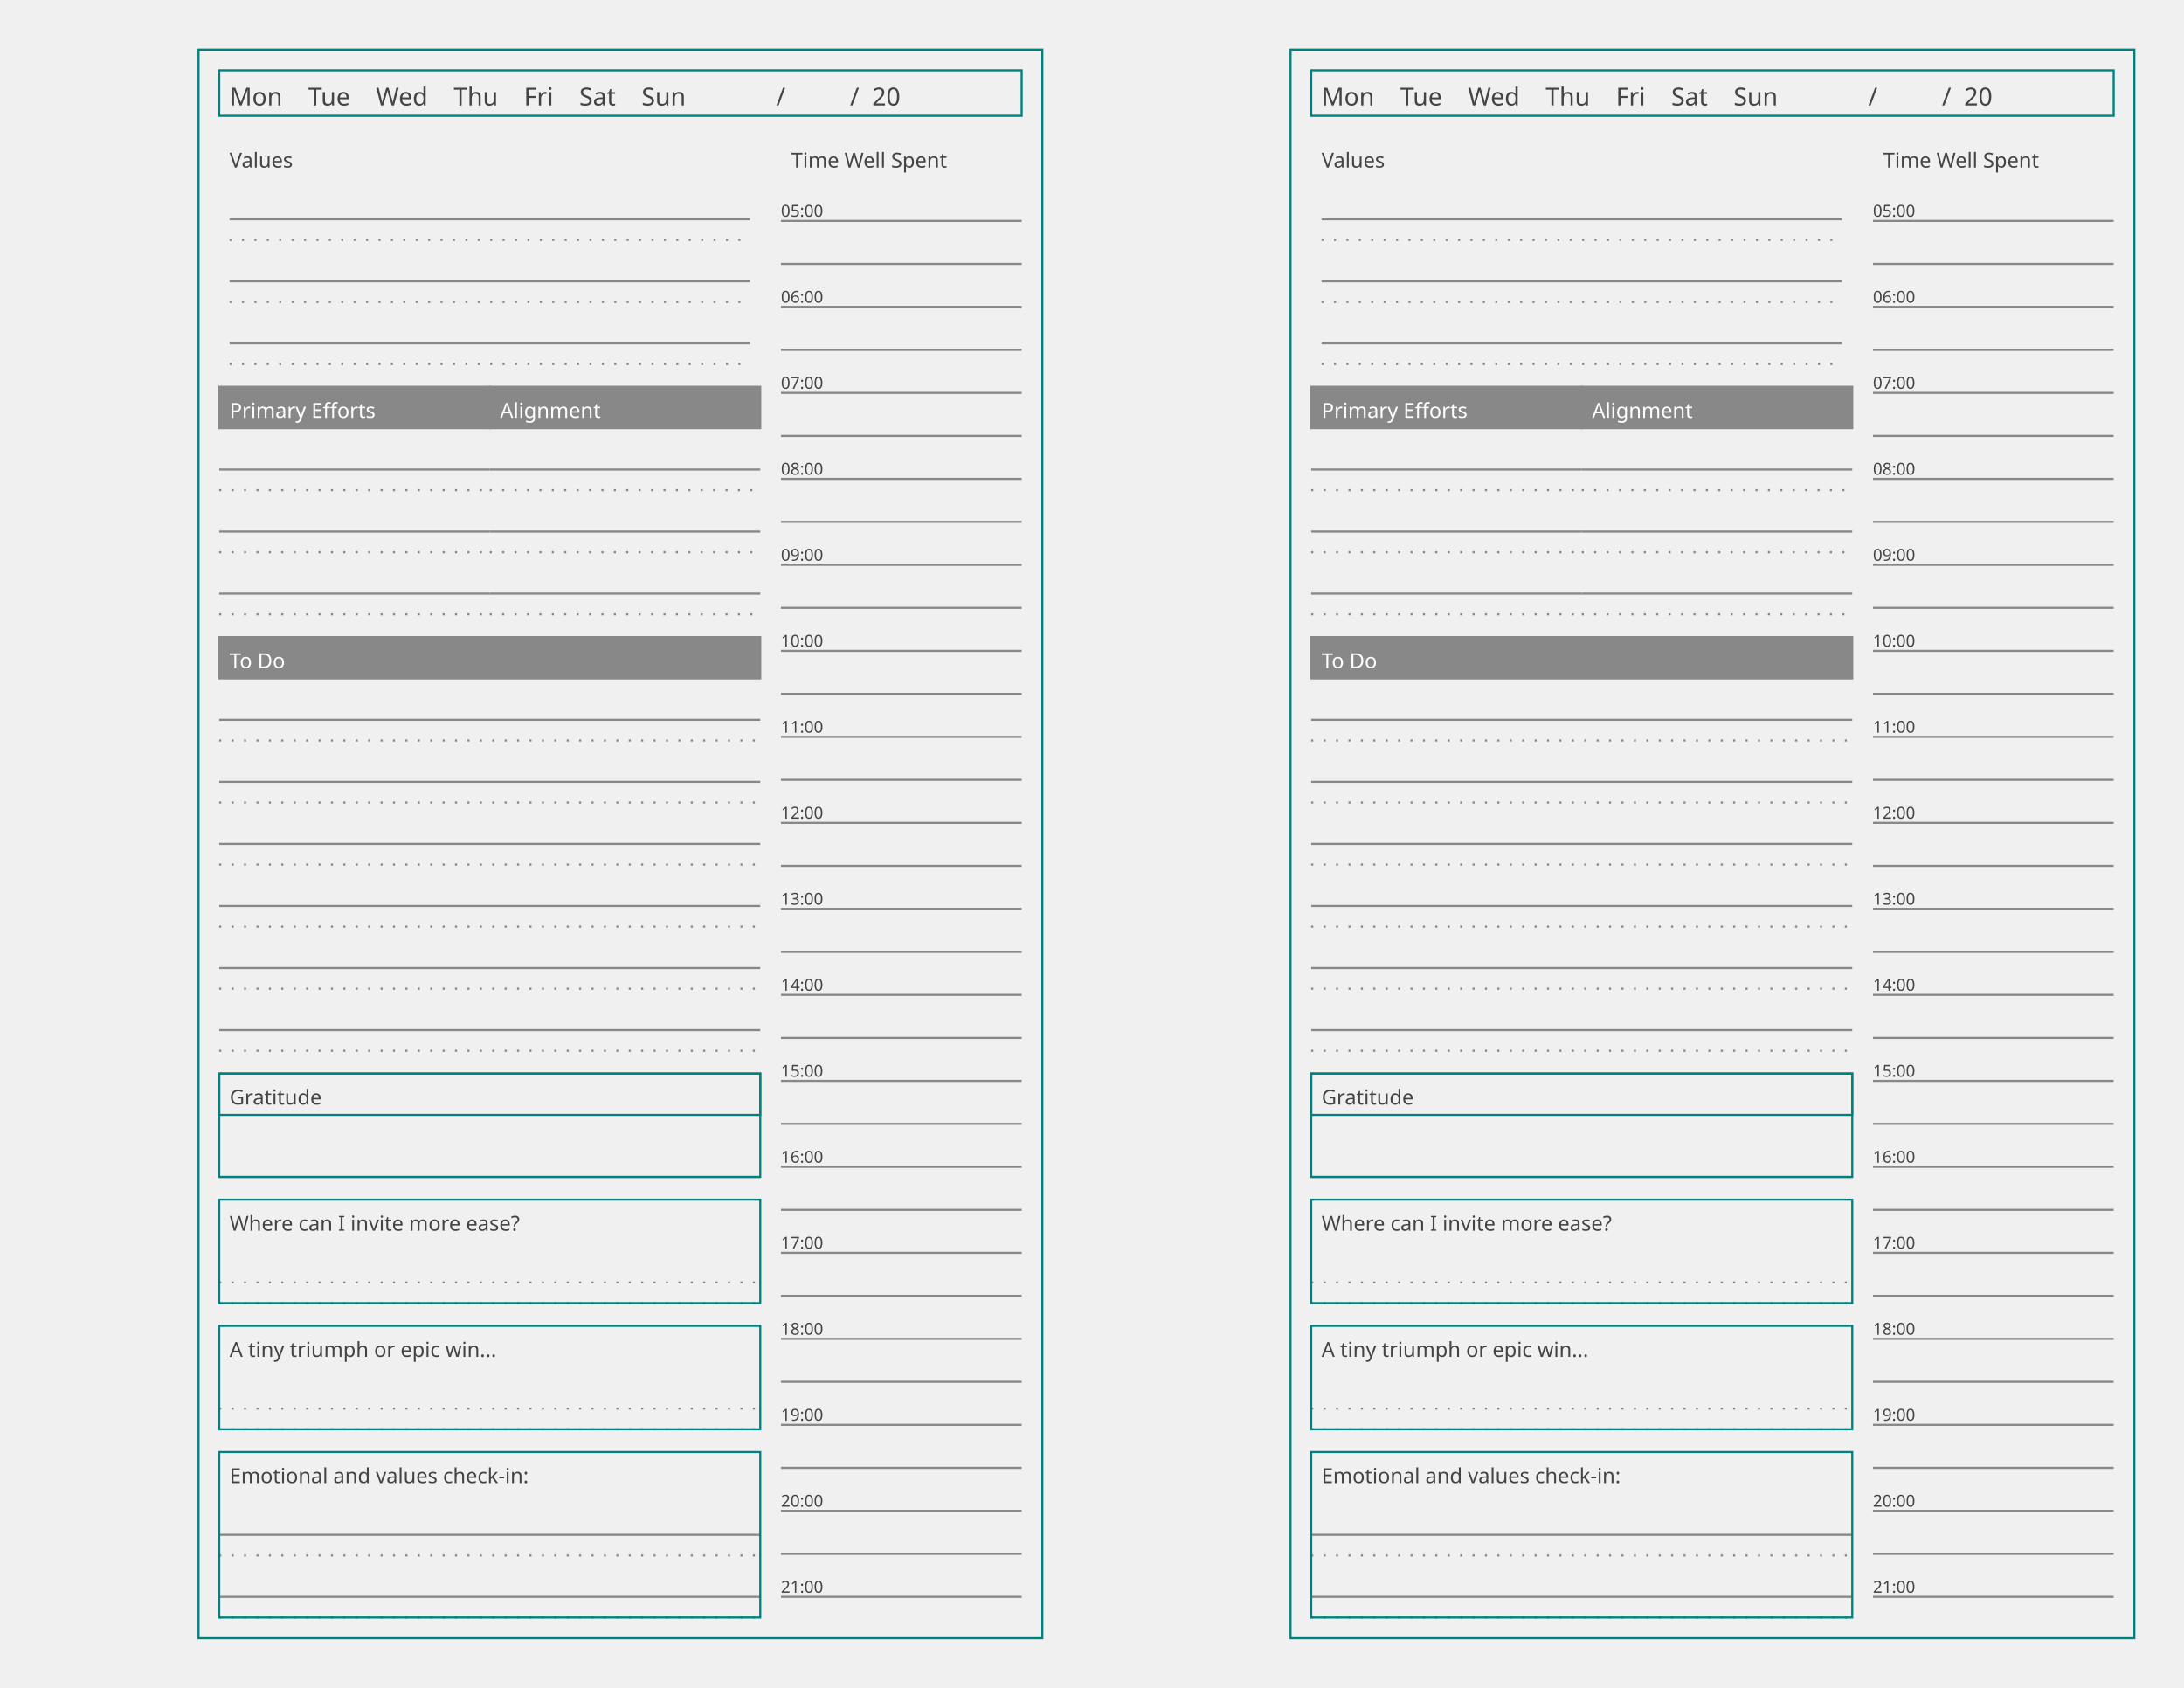
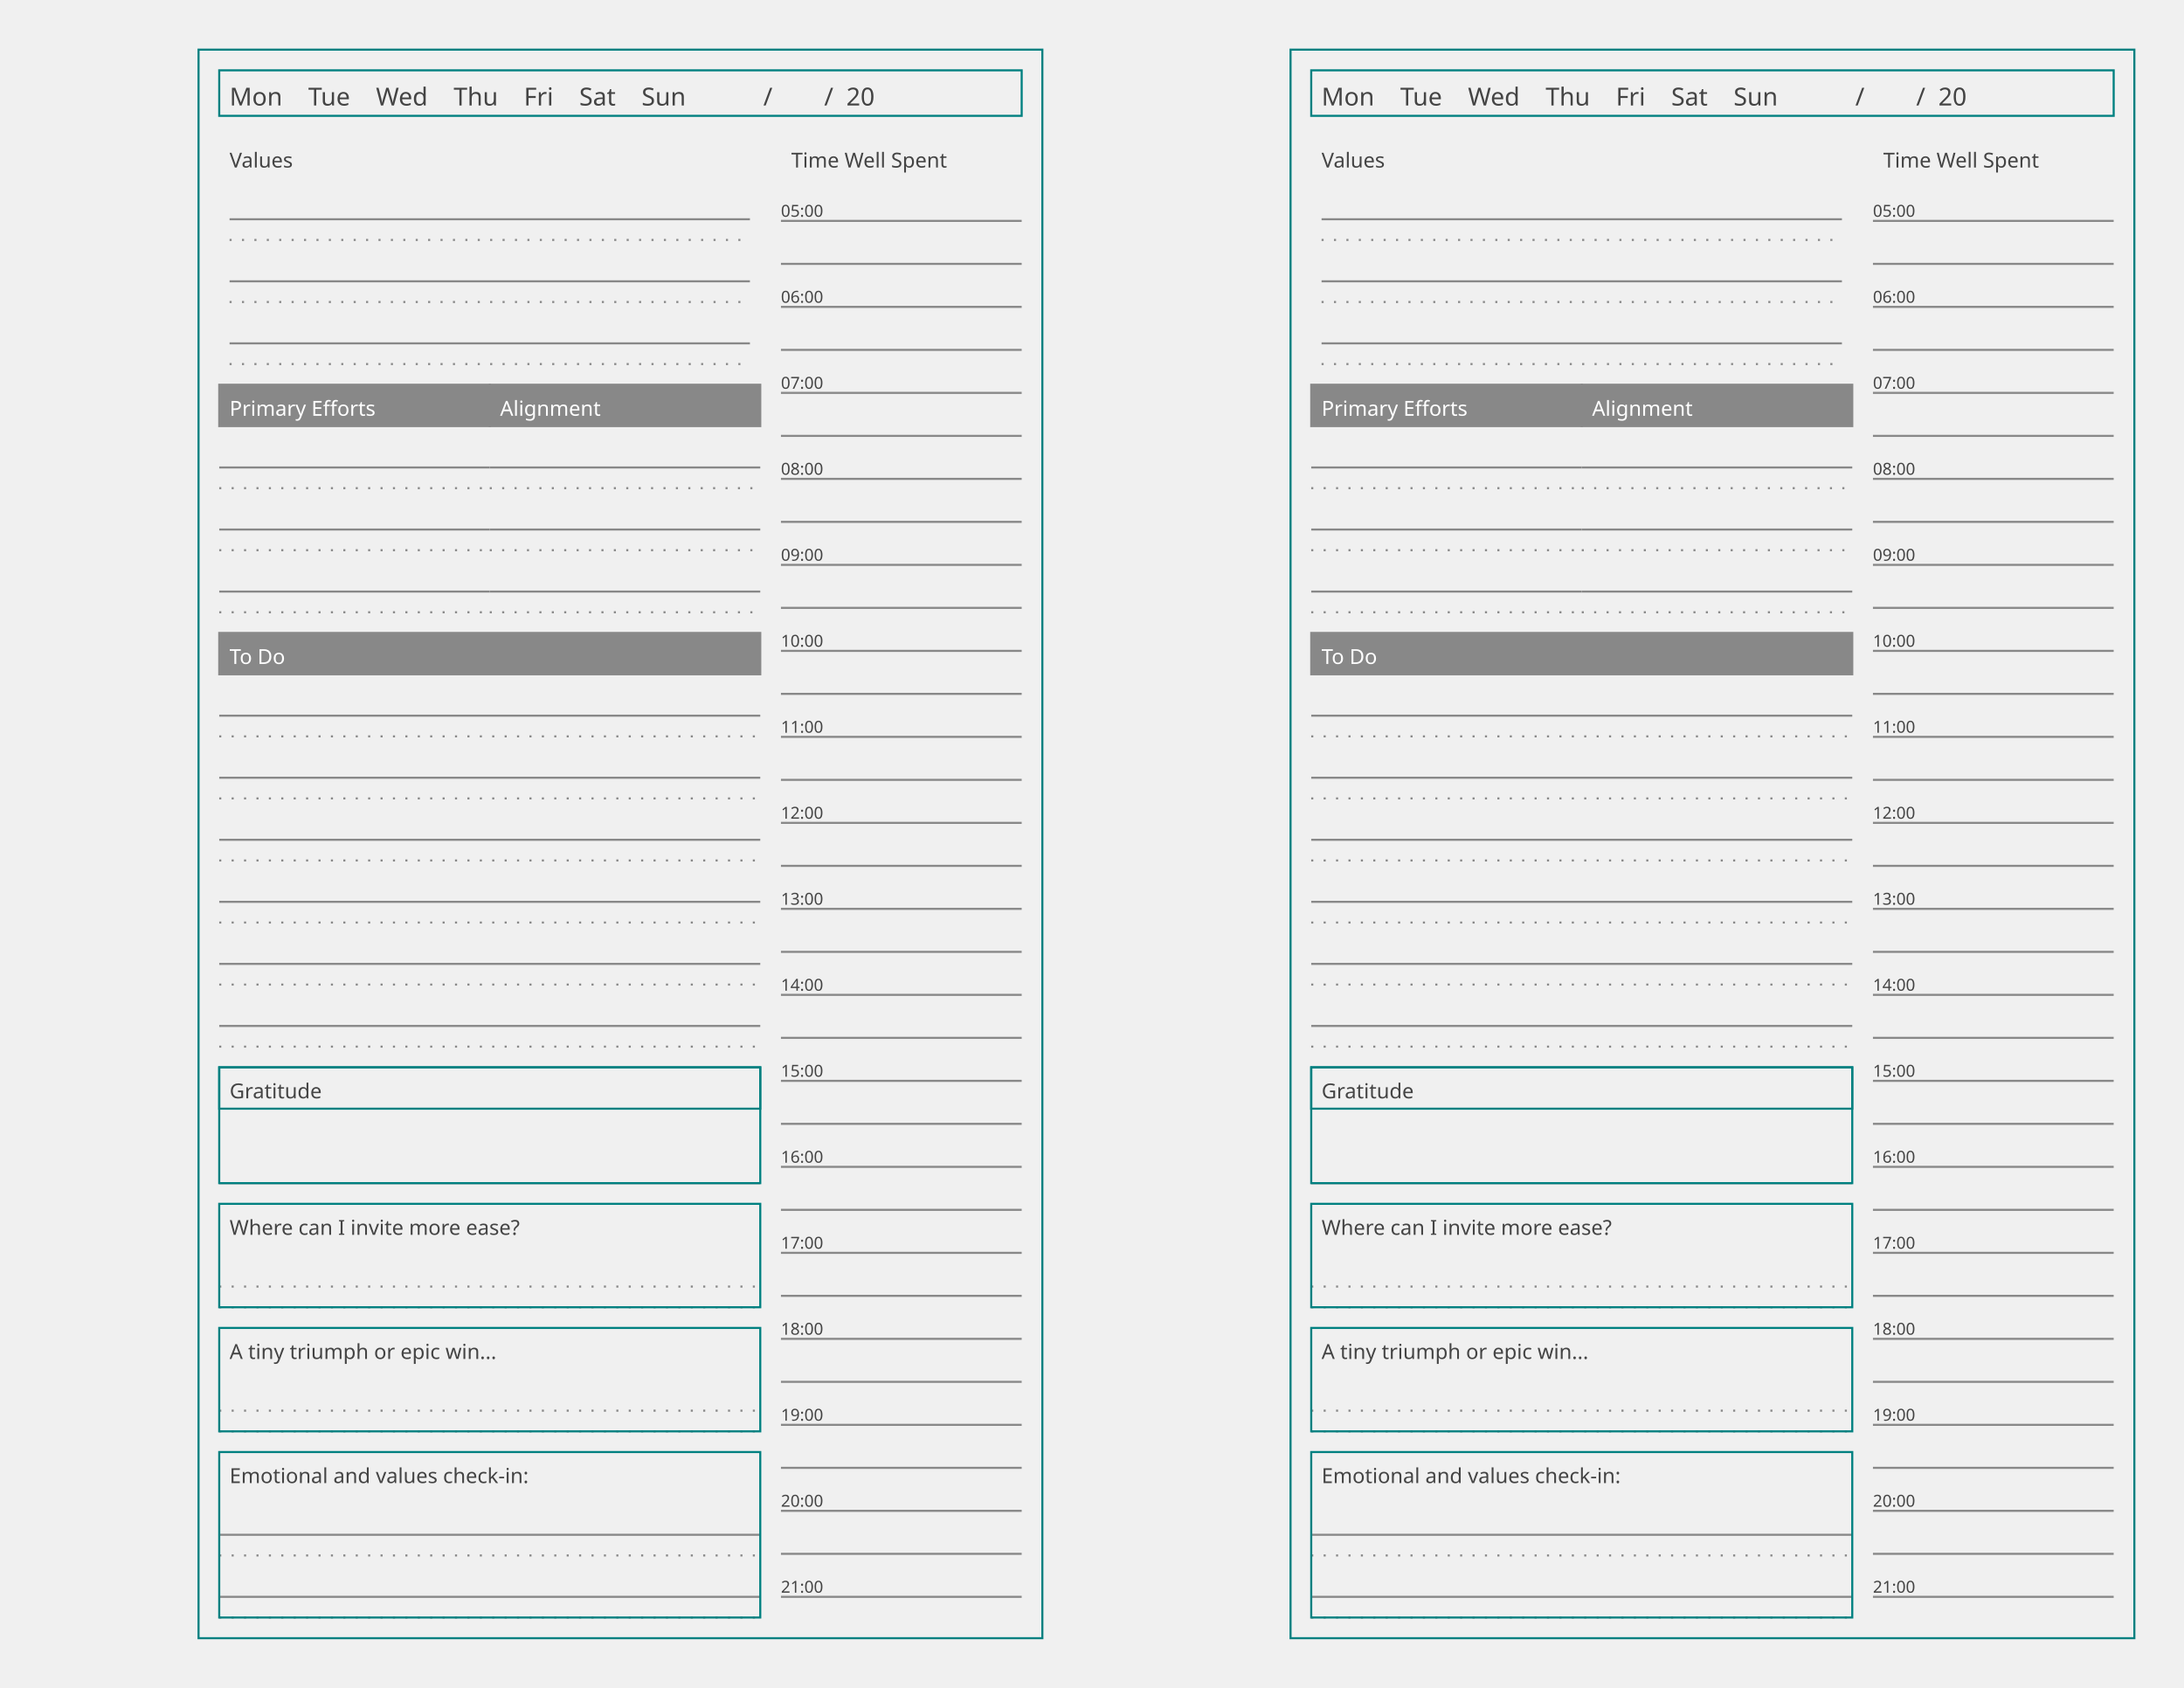
<svg xmlns="http://www.w3.org/2000/svg" baseProfile="tiny" height="8.5in" version="1.2" width="11in">
  <defs />
  <g transform="translate(96, 24.0)">
    <rect fill="none" height="768.0" stroke="#008080" width="408.0" x="0" y="0" />
    <g transform="translate(10, 10)">
      <rect fill="none" height="22" stroke="#008080" stroke-width="1" width="388.0" x="0" y="0" />
-       <text alignment-baseline="text-after-edge" fill="#444444" font-family="Trebuchet MS" font-size="12" text-anchor="start" transform="translate(5,17)">Mon    Tue    Wed    Thu    Fri    Sat    Sun              /          /  20          </text>
+       <text alignment-baseline="text-after-edge" fill="#444444" font-family="Trebuchet MS" font-size="12" text-anchor="start" transform="translate(5,17)">Mon    Tue    Wed    Thu    Fri    Sat    Sun            /        /  20        </text>
    </g>
    <g transform="translate(10, 32)">
      <g transform="translate(0,10)">
        <g>
          <g transform="translate(0,0)">
            <text alignment-baseline="text-after-edge" fill="#444444" font-family="Ubuntu Mono" font-size="10" text-anchor="start" transform="translate(5,15)">Values</text>
          </g>
          <g transform="translate(0,20)">
            <g>
              <line stroke="#888888" stroke-dasharray="1,5" stroke-width="1" transform="translate(5,30.0)" x1="0" x2="251.6" y1="0" y2="0" />
              <line stroke="#888888" stroke-dasharray="1,5" stroke-width="1" transform="translate(5,60.0)" x1="0" x2="251.6" y1="0" y2="0" />
              <line stroke="#888888" stroke-dasharray="1,5" stroke-width="1" transform="translate(5,90.0)" x1="0" x2="251.6" y1="0" y2="0" />
            </g>
            <g>
              <line stroke="#888888" stroke-dasharray="1,0" stroke-width="1" transform="translate(5,20.0)" x1="0" x2="251.6" y1="0" y2="0" />
              <line stroke="#888888" stroke-dasharray="1,0" stroke-width="1" transform="translate(5,50.0)" x1="0" x2="251.6" y1="0" y2="0" />
              <line stroke="#888888" stroke-dasharray="1,0" stroke-width="1" transform="translate(5,80.0)" x1="0" x2="251.6" y1="0" y2="0" />
            </g>
          </g>
        </g>
      </g>
-       <g transform="translate(0,131.0)">
+       <g transform="translate(0,130.0)">
        <g>
          <g transform="translate(0,0)">
            <g>
              <g transform="translate(0,0)">
                <rect fill="#888888" height="20" stroke="#888888" stroke-width="1" width="130.8" x="0" y="0" />
                <text alignment-baseline="text-after-edge" fill="#ffffff" font-family="Trebuchet MS" font-size="10" text-anchor="start" transform="translate(5,15)">Primary Efforts</text>
              </g>
              <g transform="translate(0,20)">
                <g>
                  <line stroke="#888888" stroke-dasharray="1,5" stroke-width="1" transform="translate(0,30.0)" x1="0" x2="130.8" y1="0" y2="0" />
                  <line stroke="#888888" stroke-dasharray="1,5" stroke-width="1" transform="translate(0,60.0)" x1="0" x2="130.8" y1="0" y2="0" />
                  <line stroke="#888888" stroke-dasharray="1,5" stroke-width="1" transform="translate(0,90.0)" x1="0" x2="130.8" y1="0" y2="0" />
                </g>
                <g>
                  <line stroke="#888888" stroke-dasharray="1,0" stroke-width="1" transform="translate(0,20.0)" x1="0" x2="130.8" y1="0" y2="0" />
                  <line stroke="#888888" stroke-dasharray="1,0" stroke-width="1" transform="translate(0,50.0)" x1="0" x2="130.8" y1="0" y2="0" />
                  <line stroke="#888888" stroke-dasharray="1,0" stroke-width="1" transform="translate(0,80.0)" x1="0" x2="130.8" y1="0" y2="0" />
                </g>
              </g>
            </g>
          </g>
          <g transform="translate(130.8,0)">
            <g>
              <g transform="translate(0,0)">
                <rect fill="#888888" height="20" stroke="#888888" stroke-width="1" width="130.8" x="0" y="0" />
                <text alignment-baseline="text-after-edge" fill="#ffffff" font-family="Trebuchet MS" font-size="10" text-anchor="start" transform="translate(5,15)">Alignment</text>
              </g>
              <g transform="translate(0,20)">
                <g>
                  <line stroke="#888888" stroke-dasharray="1,5" stroke-width="1" transform="translate(0,30.0)" x1="0" x2="130.8" y1="0" y2="0" />
                  <line stroke="#888888" stroke-dasharray="1,5" stroke-width="1" transform="translate(0,60.0)" x1="0" x2="130.8" y1="0" y2="0" />
                  <line stroke="#888888" stroke-dasharray="1,5" stroke-width="1" transform="translate(0,90.0)" x1="0" x2="130.8" y1="0" y2="0" />
                </g>
                <g>
                  <line stroke="#888888" stroke-dasharray="1,0" stroke-width="1" transform="translate(0,20.0)" x1="0" x2="130.8" y1="0" y2="0" />
                  <line stroke="#888888" stroke-dasharray="1,0" stroke-width="1" transform="translate(0,50.0)" x1="0" x2="130.8" y1="0" y2="0" />
                  <line stroke="#888888" stroke-dasharray="1,0" stroke-width="1" transform="translate(0,80.0)" x1="0" x2="130.8" y1="0" y2="0" />
                </g>
              </g>
            </g>
          </g>
        </g>
      </g>
-       <g transform="translate(0,252.0)">
+       <g transform="translate(0,250.0)">
        <g>
          <g transform="translate(0,0)">
            <rect fill="#888888" height="20" stroke="#888888" stroke-width="1" width="261.6" x="0" y="0" />
            <text alignment-baseline="text-after-edge" fill="#ffffff" font-family="Ubuntu Mono" font-size="10" text-anchor="start" transform="translate(5,15)">To Do</text>
          </g>
          <g transform="translate(0,20)">
            <g>
              <line stroke="#888888" stroke-dasharray="1,5" stroke-width="1" transform="translate(0,30.0)" x1="0" x2="261.6" y1="0" y2="0" />
              <line stroke="#888888" stroke-dasharray="1,5" stroke-width="1" transform="translate(0,60.0)" x1="0" x2="261.6" y1="0" y2="0" />
              <line stroke="#888888" stroke-dasharray="1,5" stroke-width="1" transform="translate(0,90.0)" x1="0" x2="261.6" y1="0" y2="0" />
              <line stroke="#888888" stroke-dasharray="1,5" stroke-width="1" transform="translate(0,120.0)" x1="0" x2="261.6" y1="0" y2="0" />
              <line stroke="#888888" stroke-dasharray="1,5" stroke-width="1" transform="translate(0,150.0)" x1="0" x2="261.6" y1="0" y2="0" />
              <line stroke="#888888" stroke-dasharray="1,5" stroke-width="1" transform="translate(0,180.0)" x1="0" x2="261.6" y1="0" y2="0" />
            </g>
            <g>
              <line stroke="#888888" stroke-dasharray="1,0" stroke-width="1" transform="translate(0,20.0)" x1="0" x2="261.6" y1="0" y2="0" />
              <line stroke="#888888" stroke-dasharray="1,0" stroke-width="1" transform="translate(0,50.0)" x1="0" x2="261.6" y1="0" y2="0" />
              <line stroke="#888888" stroke-dasharray="1,0" stroke-width="1" transform="translate(0,80.0)" x1="0" x2="261.6" y1="0" y2="0" />
              <line stroke="#888888" stroke-dasharray="1,0" stroke-width="1" transform="translate(0,110.0)" x1="0" x2="261.6" y1="0" y2="0" />
              <line stroke="#888888" stroke-dasharray="1,0" stroke-width="1" transform="translate(0,140.0)" x1="0" x2="261.6" y1="0" y2="0" />
              <line stroke="#888888" stroke-dasharray="1,0" stroke-width="1" transform="translate(0,170.0)" x1="0" x2="261.6" y1="0" y2="0" />
            </g>
          </g>
        </g>
      </g>
-       <g transform="translate(0,463.0)">
+       <g transform="translate(0,460.0)">
        <g>
          <g transform="translate(0,0)">
            <rect fill="none" height="20" stroke="#008080" stroke-width="1" width="261.6" x="0" y="0" />
            <text alignment-baseline="text-after-edge" fill="#444444" font-family="Trebuchet MS" font-size="10" text-anchor="start" transform="translate(5,15)">Gratitude</text>
          </g>
          <g transform="translate(0,20)">
-             <line stroke="#888888" stroke-dasharray="1,0" stroke-width="1" transform="translate(0,30.0)" x1="0" x2="261.6" y1="0" y2="0" />
+             <line stroke="#888888" stroke-dasharray="1,0" stroke-width="1" transform="translate(0,36.0)" x1="0" x2="261.6" y1="0" y2="0" />
+           </g>
+         </g>
+         <rect fill="none" height="56.0" stroke="#008080" stroke-width="1" width="261.6" x="0" y="0" />
+       </g>
+       <g transform="translate(0,526.0)">
+         <g>
+           <g transform="translate(0,0)">
+             <text alignment-baseline="text-after-edge" fill="#444444" font-family="Ubuntu Mono" font-size="10" text-anchor="start" transform="translate(5,15)">Where can I invite more ease?</text>
+           </g>
+           <g transform="translate(0,20)">
+             <g>
+               <line stroke="#888888" stroke-dasharray="1,5" stroke-width="1" transform="translate(0,30.0)" x1="0" x2="261.6" y1="0" y2="0" />
+             </g>
+             <g>
+               <line stroke="#888888" stroke-dasharray="1,5" stroke-width="1" transform="translate(0,20.0)" x1="0" x2="261.6" y1="0" y2="0" />
+             </g>
          </g>
        </g>
        <rect fill="none" height="50" stroke="#008080" stroke-width="1" width="261.6" x="0" y="0" />
      </g>
-       <g transform="translate(0,524.0)">
-         <g>
-           <g transform="translate(0,0)">
-             <text alignment-baseline="text-after-edge" fill="#444444" font-family="Ubuntu Mono" font-size="10" text-anchor="start" transform="translate(5,15)">Where can I invite more ease?</text>
-           </g>
-           <g transform="translate(0,20)">
-             <g>
-               <line stroke="#888888" stroke-dasharray="1,5" stroke-width="1" transform="translate(0,30.0)" x1="0" x2="261.6" y1="0" y2="0" />
-             </g>
-             <g>
-               <line stroke="#888888" stroke-dasharray="1,5" stroke-width="1" transform="translate(0,20.0)" x1="0" x2="261.6" y1="0" y2="0" />
-             </g>
-           </g>
-         </g>
-         <rect fill="none" height="50" stroke="#008080" stroke-width="1" width="261.6" x="0" y="0" />
-       </g>
-       <g transform="translate(0,585.0)">
+       <g transform="translate(0,586.0)">
        <g>
          <g transform="translate(0,0)">
            <text alignment-baseline="text-after-edge" fill="#444444" font-family="Ubuntu Mono" font-size="10" text-anchor="start" transform="translate(5,15)">A tiny triumph or epic win...</text>
          </g>
          <g transform="translate(0,20)">
            <g>
              <line stroke="#888888" stroke-dasharray="1,5" stroke-width="1" transform="translate(0,30.0)" x1="0" x2="261.6" y1="0" y2="0" />
            </g>
            <g>
              <line stroke="#888888" stroke-dasharray="1,5" stroke-width="1" transform="translate(0,20.0)" x1="0" x2="261.6" y1="0" y2="0" />
            </g>
          </g>
        </g>
        <rect fill="none" height="50" stroke="#008080" stroke-width="1" width="261.6" x="0" y="0" />
      </g>
      <g transform="translate(0,646.0)">
        <g>
          <g transform="translate(0,0)">
            <text alignment-baseline="text-after-edge" fill="#444444" font-family="Ubuntu Mono" font-size="10" text-anchor="start" transform="translate(5,15)">Emotional and values check-in:</text>
          </g>
          <g transform="translate(0,20)">
            <g>
              <line stroke="#888888" stroke-dasharray="1,5" stroke-width="1" transform="translate(0,30.0)" x1="0" x2="261.6" y1="0" y2="0" />
              <line stroke="#888888" stroke-dasharray="1,5" stroke-width="1" transform="translate(0,60.0)" x1="0" x2="261.6" y1="0" y2="0" />
            </g>
            <g>
              <line stroke="#888888" stroke-dasharray="1,0" stroke-width="1" transform="translate(0,20.0)" x1="0" x2="261.6" y1="0" y2="0" />
              <line stroke="#888888" stroke-dasharray="1,0" stroke-width="1" transform="translate(0,50.0)" x1="0" x2="261.6" y1="0" y2="0" />
            </g>
          </g>
        </g>
        <rect fill="none" height="80" stroke="#008080" stroke-width="1" width="261.6" x="0" y="0" />
      </g>
    </g>
    <g transform="translate(281.6,32)">
      <g>
        <rect fill="none" height="20" stroke="none" width="116.4" x="0" y="10" />
        <text alignment-baseline="text-after-edge" fill="#444444" font-family="Ubuntu Mono" font-size="10" text-anchor="start" x="5" y="25">Time Well Spent</text>
      </g>
      <g>
        <text alignment-baseline="text-after-edge" fill="#444444" font-family="Ubuntu Mono" font-size="8" text-anchor="start" x="0" y="48.788">05:00</text>
        <line stroke="#888888" x1="0" x2="116.4" y1="50.788" y2="50.788" />
        <line stroke="#888888" x1="0" x2="116.4" y1="71.576" y2="71.576" />
        <text alignment-baseline="text-after-edge" fill="#444444" font-family="Ubuntu Mono" font-size="8" text-anchor="start" x="0" y="90.364">06:00</text>
        <line stroke="#888888" x1="0" x2="116.4" y1="92.364" y2="92.364" />
        <line stroke="#888888" x1="0" x2="116.4" y1="113.152" y2="113.152" />
        <text alignment-baseline="text-after-edge" fill="#444444" font-family="Ubuntu Mono" font-size="8" text-anchor="start" x="0" y="131.939">07:00</text>
        <line stroke="#888888" x1="0" x2="116.4" y1="133.939" y2="133.939" />
        <line stroke="#888888" x1="0" x2="116.4" y1="154.727" y2="154.727" />
        <text alignment-baseline="text-after-edge" fill="#444444" font-family="Ubuntu Mono" font-size="8" text-anchor="start" x="0" y="173.515">08:00</text>
        <line stroke="#888888" x1="0" x2="116.4" y1="175.515" y2="175.515" />
        <line stroke="#888888" x1="0" x2="116.4" y1="196.303" y2="196.303" />
        <text alignment-baseline="text-after-edge" fill="#444444" font-family="Ubuntu Mono" font-size="8" text-anchor="start" x="0" y="215.091">09:00</text>
        <line stroke="#888888" x1="0" x2="116.4" y1="217.091" y2="217.091" />
        <line stroke="#888888" x1="0" x2="116.4" y1="237.879" y2="237.879" />
        <text alignment-baseline="text-after-edge" fill="#444444" font-family="Ubuntu Mono" font-size="8" text-anchor="start" x="0" y="256.667">10:00</text>
        <line stroke="#888888" x1="0" x2="116.4" y1="258.667" y2="258.667" />
        <line stroke="#888888" x1="0" x2="116.4" y1="279.455" y2="279.455" />
        <text alignment-baseline="text-after-edge" fill="#444444" font-family="Ubuntu Mono" font-size="8" text-anchor="start" x="0" y="298.242">11:00</text>
        <line stroke="#888888" x1="0" x2="116.4" y1="300.242" y2="300.242" />
        <line stroke="#888888" x1="0" x2="116.4" y1="321.03" y2="321.03" />
        <text alignment-baseline="text-after-edge" fill="#444444" font-family="Ubuntu Mono" font-size="8" text-anchor="start" x="0" y="339.818">12:00</text>
        <line stroke="#888888" x1="0" x2="116.4" y1="341.818" y2="341.818" />
        <line stroke="#888888" x1="0" x2="116.4" y1="362.606" y2="362.606" />
        <text alignment-baseline="text-after-edge" fill="#444444" font-family="Ubuntu Mono" font-size="8" text-anchor="start" x="0" y="381.394">13:00</text>
        <line stroke="#888888" x1="0" x2="116.4" y1="383.394" y2="383.394" />
        <line stroke="#888888" x1="0" x2="116.4" y1="404.182" y2="404.182" />
        <text alignment-baseline="text-after-edge" fill="#444444" font-family="Ubuntu Mono" font-size="8" text-anchor="start" x="0" y="422.97">14:00</text>
        <line stroke="#888888" x1="0" x2="116.4" y1="424.97" y2="424.97" />
        <line stroke="#888888" x1="0" x2="116.4" y1="445.758" y2="445.758" />
        <text alignment-baseline="text-after-edge" fill="#444444" font-family="Ubuntu Mono" font-size="8" text-anchor="start" x="0" y="464.545">15:00</text>
        <line stroke="#888888" x1="0" x2="116.4" y1="466.545" y2="466.545" />
        <line stroke="#888888" x1="0" x2="116.4" y1="487.333" y2="487.333" />
        <text alignment-baseline="text-after-edge" fill="#444444" font-family="Ubuntu Mono" font-size="8" text-anchor="start" x="0" y="506.121">16:00</text>
        <line stroke="#888888" x1="0" x2="116.4" y1="508.121" y2="508.121" />
        <line stroke="#888888" x1="0" x2="116.4" y1="528.909" y2="528.909" />
        <text alignment-baseline="text-after-edge" fill="#444444" font-family="Ubuntu Mono" font-size="8" text-anchor="start" x="0" y="547.697">17:00</text>
        <line stroke="#888888" x1="0" x2="116.4" y1="549.697" y2="549.697" />
        <line stroke="#888888" x1="0" x2="116.4" y1="570.485" y2="570.485" />
        <text alignment-baseline="text-after-edge" fill="#444444" font-family="Ubuntu Mono" font-size="8" text-anchor="start" x="0" y="589.273">18:00</text>
        <line stroke="#888888" x1="0" x2="116.4" y1="591.273" y2="591.273" />
        <line stroke="#888888" x1="0" x2="116.4" y1="612.061" y2="612.061" />
        <text alignment-baseline="text-after-edge" fill="#444444" font-family="Ubuntu Mono" font-size="8" text-anchor="start" x="0" y="630.848">19:00</text>
        <line stroke="#888888" x1="0" x2="116.4" y1="632.848" y2="632.848" />
        <line stroke="#888888" x1="0" x2="116.4" y1="653.636" y2="653.636" />
        <text alignment-baseline="text-after-edge" fill="#444444" font-family="Ubuntu Mono" font-size="8" text-anchor="start" x="0" y="672.424">20:00</text>
        <line stroke="#888888" x1="0" x2="116.4" y1="674.424" y2="674.424" />
        <line stroke="#888888" x1="0" x2="116.4" y1="695.212" y2="695.212" />
        <text alignment-baseline="text-after-edge" fill="#444444" font-family="Ubuntu Mono" font-size="8" text-anchor="start" x="0" y="714.0">21:00</text>
        <line stroke="#888888" x1="0" x2="116.4" y1="716.0" y2="716.0" />
      </g>
    </g>
  </g>
  <g transform="translate(624.0, 24.0)">
    <rect fill="none" height="768.0" stroke="#008080" width="408.0" x="0" y="0" />
    <g transform="translate(10, 10)">
      <rect fill="none" height="22" stroke="#008080" stroke-width="1" width="388.0" x="0" y="0" />
-       <text alignment-baseline="text-after-edge" fill="#444444" font-family="Trebuchet MS" font-size="12" text-anchor="start" transform="translate(5,17)">Mon    Tue    Wed    Thu    Fri    Sat    Sun              /          /  20          </text>
+       <text alignment-baseline="text-after-edge" fill="#444444" font-family="Trebuchet MS" font-size="12" text-anchor="start" transform="translate(5,17)">Mon    Tue    Wed    Thu    Fri    Sat    Sun            /        /  20        </text>
    </g>
    <g transform="translate(10, 32)">
      <g transform="translate(0,10)">
        <g>
          <g transform="translate(0,0)">
            <text alignment-baseline="text-after-edge" fill="#444444" font-family="Ubuntu Mono" font-size="10" text-anchor="start" transform="translate(5,15)">Values</text>
          </g>
          <g transform="translate(0,20)">
            <g>
              <line stroke="#888888" stroke-dasharray="1,5" stroke-width="1" transform="translate(5,30.0)" x1="0" x2="251.6" y1="0" y2="0" />
              <line stroke="#888888" stroke-dasharray="1,5" stroke-width="1" transform="translate(5,60.0)" x1="0" x2="251.6" y1="0" y2="0" />
              <line stroke="#888888" stroke-dasharray="1,5" stroke-width="1" transform="translate(5,90.0)" x1="0" x2="251.6" y1="0" y2="0" />
            </g>
            <g>
              <line stroke="#888888" stroke-dasharray="1,0" stroke-width="1" transform="translate(5,20.0)" x1="0" x2="251.6" y1="0" y2="0" />
              <line stroke="#888888" stroke-dasharray="1,0" stroke-width="1" transform="translate(5,50.0)" x1="0" x2="251.6" y1="0" y2="0" />
              <line stroke="#888888" stroke-dasharray="1,0" stroke-width="1" transform="translate(5,80.0)" x1="0" x2="251.6" y1="0" y2="0" />
            </g>
          </g>
        </g>
      </g>
-       <g transform="translate(0,131.0)">
+       <g transform="translate(0,130.0)">
        <g>
          <g transform="translate(0,0)">
            <g>
              <g transform="translate(0,0)">
                <rect fill="#888888" height="20" stroke="#888888" stroke-width="1" width="130.8" x="0" y="0" />
                <text alignment-baseline="text-after-edge" fill="#ffffff" font-family="Trebuchet MS" font-size="10" text-anchor="start" transform="translate(5,15)">Primary Efforts</text>
              </g>
              <g transform="translate(0,20)">
                <g>
                  <line stroke="#888888" stroke-dasharray="1,5" stroke-width="1" transform="translate(0,30.0)" x1="0" x2="130.8" y1="0" y2="0" />
                  <line stroke="#888888" stroke-dasharray="1,5" stroke-width="1" transform="translate(0,60.0)" x1="0" x2="130.8" y1="0" y2="0" />
                  <line stroke="#888888" stroke-dasharray="1,5" stroke-width="1" transform="translate(0,90.0)" x1="0" x2="130.8" y1="0" y2="0" />
                </g>
                <g>
                  <line stroke="#888888" stroke-dasharray="1,0" stroke-width="1" transform="translate(0,20.0)" x1="0" x2="130.8" y1="0" y2="0" />
                  <line stroke="#888888" stroke-dasharray="1,0" stroke-width="1" transform="translate(0,50.0)" x1="0" x2="130.8" y1="0" y2="0" />
                  <line stroke="#888888" stroke-dasharray="1,0" stroke-width="1" transform="translate(0,80.0)" x1="0" x2="130.8" y1="0" y2="0" />
                </g>
              </g>
            </g>
          </g>
          <g transform="translate(130.8,0)">
            <g>
              <g transform="translate(0,0)">
                <rect fill="#888888" height="20" stroke="#888888" stroke-width="1" width="130.8" x="0" y="0" />
                <text alignment-baseline="text-after-edge" fill="#ffffff" font-family="Trebuchet MS" font-size="10" text-anchor="start" transform="translate(5,15)">Alignment</text>
              </g>
              <g transform="translate(0,20)">
                <g>
                  <line stroke="#888888" stroke-dasharray="1,5" stroke-width="1" transform="translate(0,30.0)" x1="0" x2="130.8" y1="0" y2="0" />
                  <line stroke="#888888" stroke-dasharray="1,5" stroke-width="1" transform="translate(0,60.0)" x1="0" x2="130.8" y1="0" y2="0" />
                  <line stroke="#888888" stroke-dasharray="1,5" stroke-width="1" transform="translate(0,90.0)" x1="0" x2="130.8" y1="0" y2="0" />
                </g>
                <g>
                  <line stroke="#888888" stroke-dasharray="1,0" stroke-width="1" transform="translate(0,20.0)" x1="0" x2="130.8" y1="0" y2="0" />
                  <line stroke="#888888" stroke-dasharray="1,0" stroke-width="1" transform="translate(0,50.0)" x1="0" x2="130.8" y1="0" y2="0" />
                  <line stroke="#888888" stroke-dasharray="1,0" stroke-width="1" transform="translate(0,80.0)" x1="0" x2="130.8" y1="0" y2="0" />
                </g>
              </g>
            </g>
          </g>
        </g>
      </g>
-       <g transform="translate(0,252.0)">
+       <g transform="translate(0,250.0)">
        <g>
          <g transform="translate(0,0)">
            <rect fill="#888888" height="20" stroke="#888888" stroke-width="1" width="261.6" x="0" y="0" />
            <text alignment-baseline="text-after-edge" fill="#ffffff" font-family="Ubuntu Mono" font-size="10" text-anchor="start" transform="translate(5,15)">To Do</text>
          </g>
          <g transform="translate(0,20)">
            <g>
              <line stroke="#888888" stroke-dasharray="1,5" stroke-width="1" transform="translate(0,30.0)" x1="0" x2="261.6" y1="0" y2="0" />
              <line stroke="#888888" stroke-dasharray="1,5" stroke-width="1" transform="translate(0,60.0)" x1="0" x2="261.6" y1="0" y2="0" />
              <line stroke="#888888" stroke-dasharray="1,5" stroke-width="1" transform="translate(0,90.0)" x1="0" x2="261.6" y1="0" y2="0" />
              <line stroke="#888888" stroke-dasharray="1,5" stroke-width="1" transform="translate(0,120.0)" x1="0" x2="261.6" y1="0" y2="0" />
              <line stroke="#888888" stroke-dasharray="1,5" stroke-width="1" transform="translate(0,150.0)" x1="0" x2="261.6" y1="0" y2="0" />
              <line stroke="#888888" stroke-dasharray="1,5" stroke-width="1" transform="translate(0,180.0)" x1="0" x2="261.6" y1="0" y2="0" />
            </g>
            <g>
              <line stroke="#888888" stroke-dasharray="1,0" stroke-width="1" transform="translate(0,20.0)" x1="0" x2="261.6" y1="0" y2="0" />
              <line stroke="#888888" stroke-dasharray="1,0" stroke-width="1" transform="translate(0,50.0)" x1="0" x2="261.6" y1="0" y2="0" />
              <line stroke="#888888" stroke-dasharray="1,0" stroke-width="1" transform="translate(0,80.0)" x1="0" x2="261.6" y1="0" y2="0" />
              <line stroke="#888888" stroke-dasharray="1,0" stroke-width="1" transform="translate(0,110.0)" x1="0" x2="261.6" y1="0" y2="0" />
              <line stroke="#888888" stroke-dasharray="1,0" stroke-width="1" transform="translate(0,140.0)" x1="0" x2="261.6" y1="0" y2="0" />
              <line stroke="#888888" stroke-dasharray="1,0" stroke-width="1" transform="translate(0,170.0)" x1="0" x2="261.6" y1="0" y2="0" />
            </g>
          </g>
        </g>
      </g>
-       <g transform="translate(0,463.0)">
+       <g transform="translate(0,460.0)">
        <g>
          <g transform="translate(0,0)">
            <rect fill="none" height="20" stroke="#008080" stroke-width="1" width="261.6" x="0" y="0" />
            <text alignment-baseline="text-after-edge" fill="#444444" font-family="Trebuchet MS" font-size="10" text-anchor="start" transform="translate(5,15)">Gratitude</text>
          </g>
          <g transform="translate(0,20)">
-             <line stroke="#888888" stroke-dasharray="1,0" stroke-width="1" transform="translate(0,30.0)" x1="0" x2="261.6" y1="0" y2="0" />
+             <line stroke="#888888" stroke-dasharray="1,0" stroke-width="1" transform="translate(0,36.0)" x1="0" x2="261.6" y1="0" y2="0" />
+           </g>
+         </g>
+         <rect fill="none" height="56.0" stroke="#008080" stroke-width="1" width="261.6" x="0" y="0" />
+       </g>
+       <g transform="translate(0,526.0)">
+         <g>
+           <g transform="translate(0,0)">
+             <text alignment-baseline="text-after-edge" fill="#444444" font-family="Ubuntu Mono" font-size="10" text-anchor="start" transform="translate(5,15)">Where can I invite more ease?</text>
+           </g>
+           <g transform="translate(0,20)">
+             <g>
+               <line stroke="#888888" stroke-dasharray="1,5" stroke-width="1" transform="translate(0,30.0)" x1="0" x2="261.6" y1="0" y2="0" />
+             </g>
+             <g>
+               <line stroke="#888888" stroke-dasharray="1,5" stroke-width="1" transform="translate(0,20.0)" x1="0" x2="261.6" y1="0" y2="0" />
+             </g>
          </g>
        </g>
        <rect fill="none" height="50" stroke="#008080" stroke-width="1" width="261.6" x="0" y="0" />
      </g>
-       <g transform="translate(0,524.0)">
-         <g>
-           <g transform="translate(0,0)">
-             <text alignment-baseline="text-after-edge" fill="#444444" font-family="Ubuntu Mono" font-size="10" text-anchor="start" transform="translate(5,15)">Where can I invite more ease?</text>
-           </g>
-           <g transform="translate(0,20)">
-             <g>
-               <line stroke="#888888" stroke-dasharray="1,5" stroke-width="1" transform="translate(0,30.0)" x1="0" x2="261.6" y1="0" y2="0" />
-             </g>
-             <g>
-               <line stroke="#888888" stroke-dasharray="1,5" stroke-width="1" transform="translate(0,20.0)" x1="0" x2="261.6" y1="0" y2="0" />
-             </g>
-           </g>
-         </g>
-         <rect fill="none" height="50" stroke="#008080" stroke-width="1" width="261.6" x="0" y="0" />
-       </g>
-       <g transform="translate(0,585.0)">
+       <g transform="translate(0,586.0)">
        <g>
          <g transform="translate(0,0)">
            <text alignment-baseline="text-after-edge" fill="#444444" font-family="Ubuntu Mono" font-size="10" text-anchor="start" transform="translate(5,15)">A tiny triumph or epic win...</text>
          </g>
          <g transform="translate(0,20)">
            <g>
              <line stroke="#888888" stroke-dasharray="1,5" stroke-width="1" transform="translate(0,30.0)" x1="0" x2="261.6" y1="0" y2="0" />
            </g>
            <g>
              <line stroke="#888888" stroke-dasharray="1,5" stroke-width="1" transform="translate(0,20.0)" x1="0" x2="261.6" y1="0" y2="0" />
            </g>
          </g>
        </g>
        <rect fill="none" height="50" stroke="#008080" stroke-width="1" width="261.6" x="0" y="0" />
      </g>
      <g transform="translate(0,646.0)">
        <g>
          <g transform="translate(0,0)">
            <text alignment-baseline="text-after-edge" fill="#444444" font-family="Ubuntu Mono" font-size="10" text-anchor="start" transform="translate(5,15)">Emotional and values check-in:</text>
          </g>
          <g transform="translate(0,20)">
            <g>
              <line stroke="#888888" stroke-dasharray="1,5" stroke-width="1" transform="translate(0,30.0)" x1="0" x2="261.6" y1="0" y2="0" />
              <line stroke="#888888" stroke-dasharray="1,5" stroke-width="1" transform="translate(0,60.0)" x1="0" x2="261.6" y1="0" y2="0" />
            </g>
            <g>
              <line stroke="#888888" stroke-dasharray="1,0" stroke-width="1" transform="translate(0,20.0)" x1="0" x2="261.6" y1="0" y2="0" />
              <line stroke="#888888" stroke-dasharray="1,0" stroke-width="1" transform="translate(0,50.0)" x1="0" x2="261.6" y1="0" y2="0" />
            </g>
          </g>
        </g>
        <rect fill="none" height="80" stroke="#008080" stroke-width="1" width="261.6" x="0" y="0" />
      </g>
    </g>
    <g transform="translate(281.6,32)">
      <g>
        <rect fill="none" height="20" stroke="none" width="116.4" x="0" y="10" />
        <text alignment-baseline="text-after-edge" fill="#444444" font-family="Ubuntu Mono" font-size="10" text-anchor="start" x="5" y="25">Time Well Spent</text>
      </g>
      <g>
        <text alignment-baseline="text-after-edge" fill="#444444" font-family="Ubuntu Mono" font-size="8" text-anchor="start" x="0" y="48.788">05:00</text>
        <line stroke="#888888" x1="0" x2="116.4" y1="50.788" y2="50.788" />
        <line stroke="#888888" x1="0" x2="116.4" y1="71.576" y2="71.576" />
        <text alignment-baseline="text-after-edge" fill="#444444" font-family="Ubuntu Mono" font-size="8" text-anchor="start" x="0" y="90.364">06:00</text>
        <line stroke="#888888" x1="0" x2="116.4" y1="92.364" y2="92.364" />
        <line stroke="#888888" x1="0" x2="116.4" y1="113.152" y2="113.152" />
        <text alignment-baseline="text-after-edge" fill="#444444" font-family="Ubuntu Mono" font-size="8" text-anchor="start" x="0" y="131.939">07:00</text>
        <line stroke="#888888" x1="0" x2="116.4" y1="133.939" y2="133.939" />
        <line stroke="#888888" x1="0" x2="116.4" y1="154.727" y2="154.727" />
        <text alignment-baseline="text-after-edge" fill="#444444" font-family="Ubuntu Mono" font-size="8" text-anchor="start" x="0" y="173.515">08:00</text>
        <line stroke="#888888" x1="0" x2="116.4" y1="175.515" y2="175.515" />
        <line stroke="#888888" x1="0" x2="116.4" y1="196.303" y2="196.303" />
        <text alignment-baseline="text-after-edge" fill="#444444" font-family="Ubuntu Mono" font-size="8" text-anchor="start" x="0" y="215.091">09:00</text>
        <line stroke="#888888" x1="0" x2="116.4" y1="217.091" y2="217.091" />
        <line stroke="#888888" x1="0" x2="116.4" y1="237.879" y2="237.879" />
        <text alignment-baseline="text-after-edge" fill="#444444" font-family="Ubuntu Mono" font-size="8" text-anchor="start" x="0" y="256.667">10:00</text>
        <line stroke="#888888" x1="0" x2="116.4" y1="258.667" y2="258.667" />
        <line stroke="#888888" x1="0" x2="116.4" y1="279.455" y2="279.455" />
        <text alignment-baseline="text-after-edge" fill="#444444" font-family="Ubuntu Mono" font-size="8" text-anchor="start" x="0" y="298.242">11:00</text>
        <line stroke="#888888" x1="0" x2="116.4" y1="300.242" y2="300.242" />
        <line stroke="#888888" x1="0" x2="116.4" y1="321.03" y2="321.03" />
        <text alignment-baseline="text-after-edge" fill="#444444" font-family="Ubuntu Mono" font-size="8" text-anchor="start" x="0" y="339.818">12:00</text>
        <line stroke="#888888" x1="0" x2="116.4" y1="341.818" y2="341.818" />
        <line stroke="#888888" x1="0" x2="116.4" y1="362.606" y2="362.606" />
        <text alignment-baseline="text-after-edge" fill="#444444" font-family="Ubuntu Mono" font-size="8" text-anchor="start" x="0" y="381.394">13:00</text>
        <line stroke="#888888" x1="0" x2="116.4" y1="383.394" y2="383.394" />
        <line stroke="#888888" x1="0" x2="116.4" y1="404.182" y2="404.182" />
        <text alignment-baseline="text-after-edge" fill="#444444" font-family="Ubuntu Mono" font-size="8" text-anchor="start" x="0" y="422.97">14:00</text>
        <line stroke="#888888" x1="0" x2="116.4" y1="424.97" y2="424.97" />
        <line stroke="#888888" x1="0" x2="116.4" y1="445.758" y2="445.758" />
        <text alignment-baseline="text-after-edge" fill="#444444" font-family="Ubuntu Mono" font-size="8" text-anchor="start" x="0" y="464.545">15:00</text>
        <line stroke="#888888" x1="0" x2="116.4" y1="466.545" y2="466.545" />
        <line stroke="#888888" x1="0" x2="116.4" y1="487.333" y2="487.333" />
        <text alignment-baseline="text-after-edge" fill="#444444" font-family="Ubuntu Mono" font-size="8" text-anchor="start" x="0" y="506.121">16:00</text>
        <line stroke="#888888" x1="0" x2="116.4" y1="508.121" y2="508.121" />
        <line stroke="#888888" x1="0" x2="116.4" y1="528.909" y2="528.909" />
        <text alignment-baseline="text-after-edge" fill="#444444" font-family="Ubuntu Mono" font-size="8" text-anchor="start" x="0" y="547.697">17:00</text>
        <line stroke="#888888" x1="0" x2="116.4" y1="549.697" y2="549.697" />
        <line stroke="#888888" x1="0" x2="116.4" y1="570.485" y2="570.485" />
        <text alignment-baseline="text-after-edge" fill="#444444" font-family="Ubuntu Mono" font-size="8" text-anchor="start" x="0" y="589.273">18:00</text>
        <line stroke="#888888" x1="0" x2="116.4" y1="591.273" y2="591.273" />
        <line stroke="#888888" x1="0" x2="116.4" y1="612.061" y2="612.061" />
        <text alignment-baseline="text-after-edge" fill="#444444" font-family="Ubuntu Mono" font-size="8" text-anchor="start" x="0" y="630.848">19:00</text>
        <line stroke="#888888" x1="0" x2="116.4" y1="632.848" y2="632.848" />
        <line stroke="#888888" x1="0" x2="116.4" y1="653.636" y2="653.636" />
        <text alignment-baseline="text-after-edge" fill="#444444" font-family="Ubuntu Mono" font-size="8" text-anchor="start" x="0" y="672.424">20:00</text>
        <line stroke="#888888" x1="0" x2="116.4" y1="674.424" y2="674.424" />
        <line stroke="#888888" x1="0" x2="116.4" y1="695.212" y2="695.212" />
        <text alignment-baseline="text-after-edge" fill="#444444" font-family="Ubuntu Mono" font-size="8" text-anchor="start" x="0" y="714.0">21:00</text>
        <line stroke="#888888" x1="0" x2="116.4" y1="716.0" y2="716.0" />
      </g>
    </g>
  </g>
</svg>
